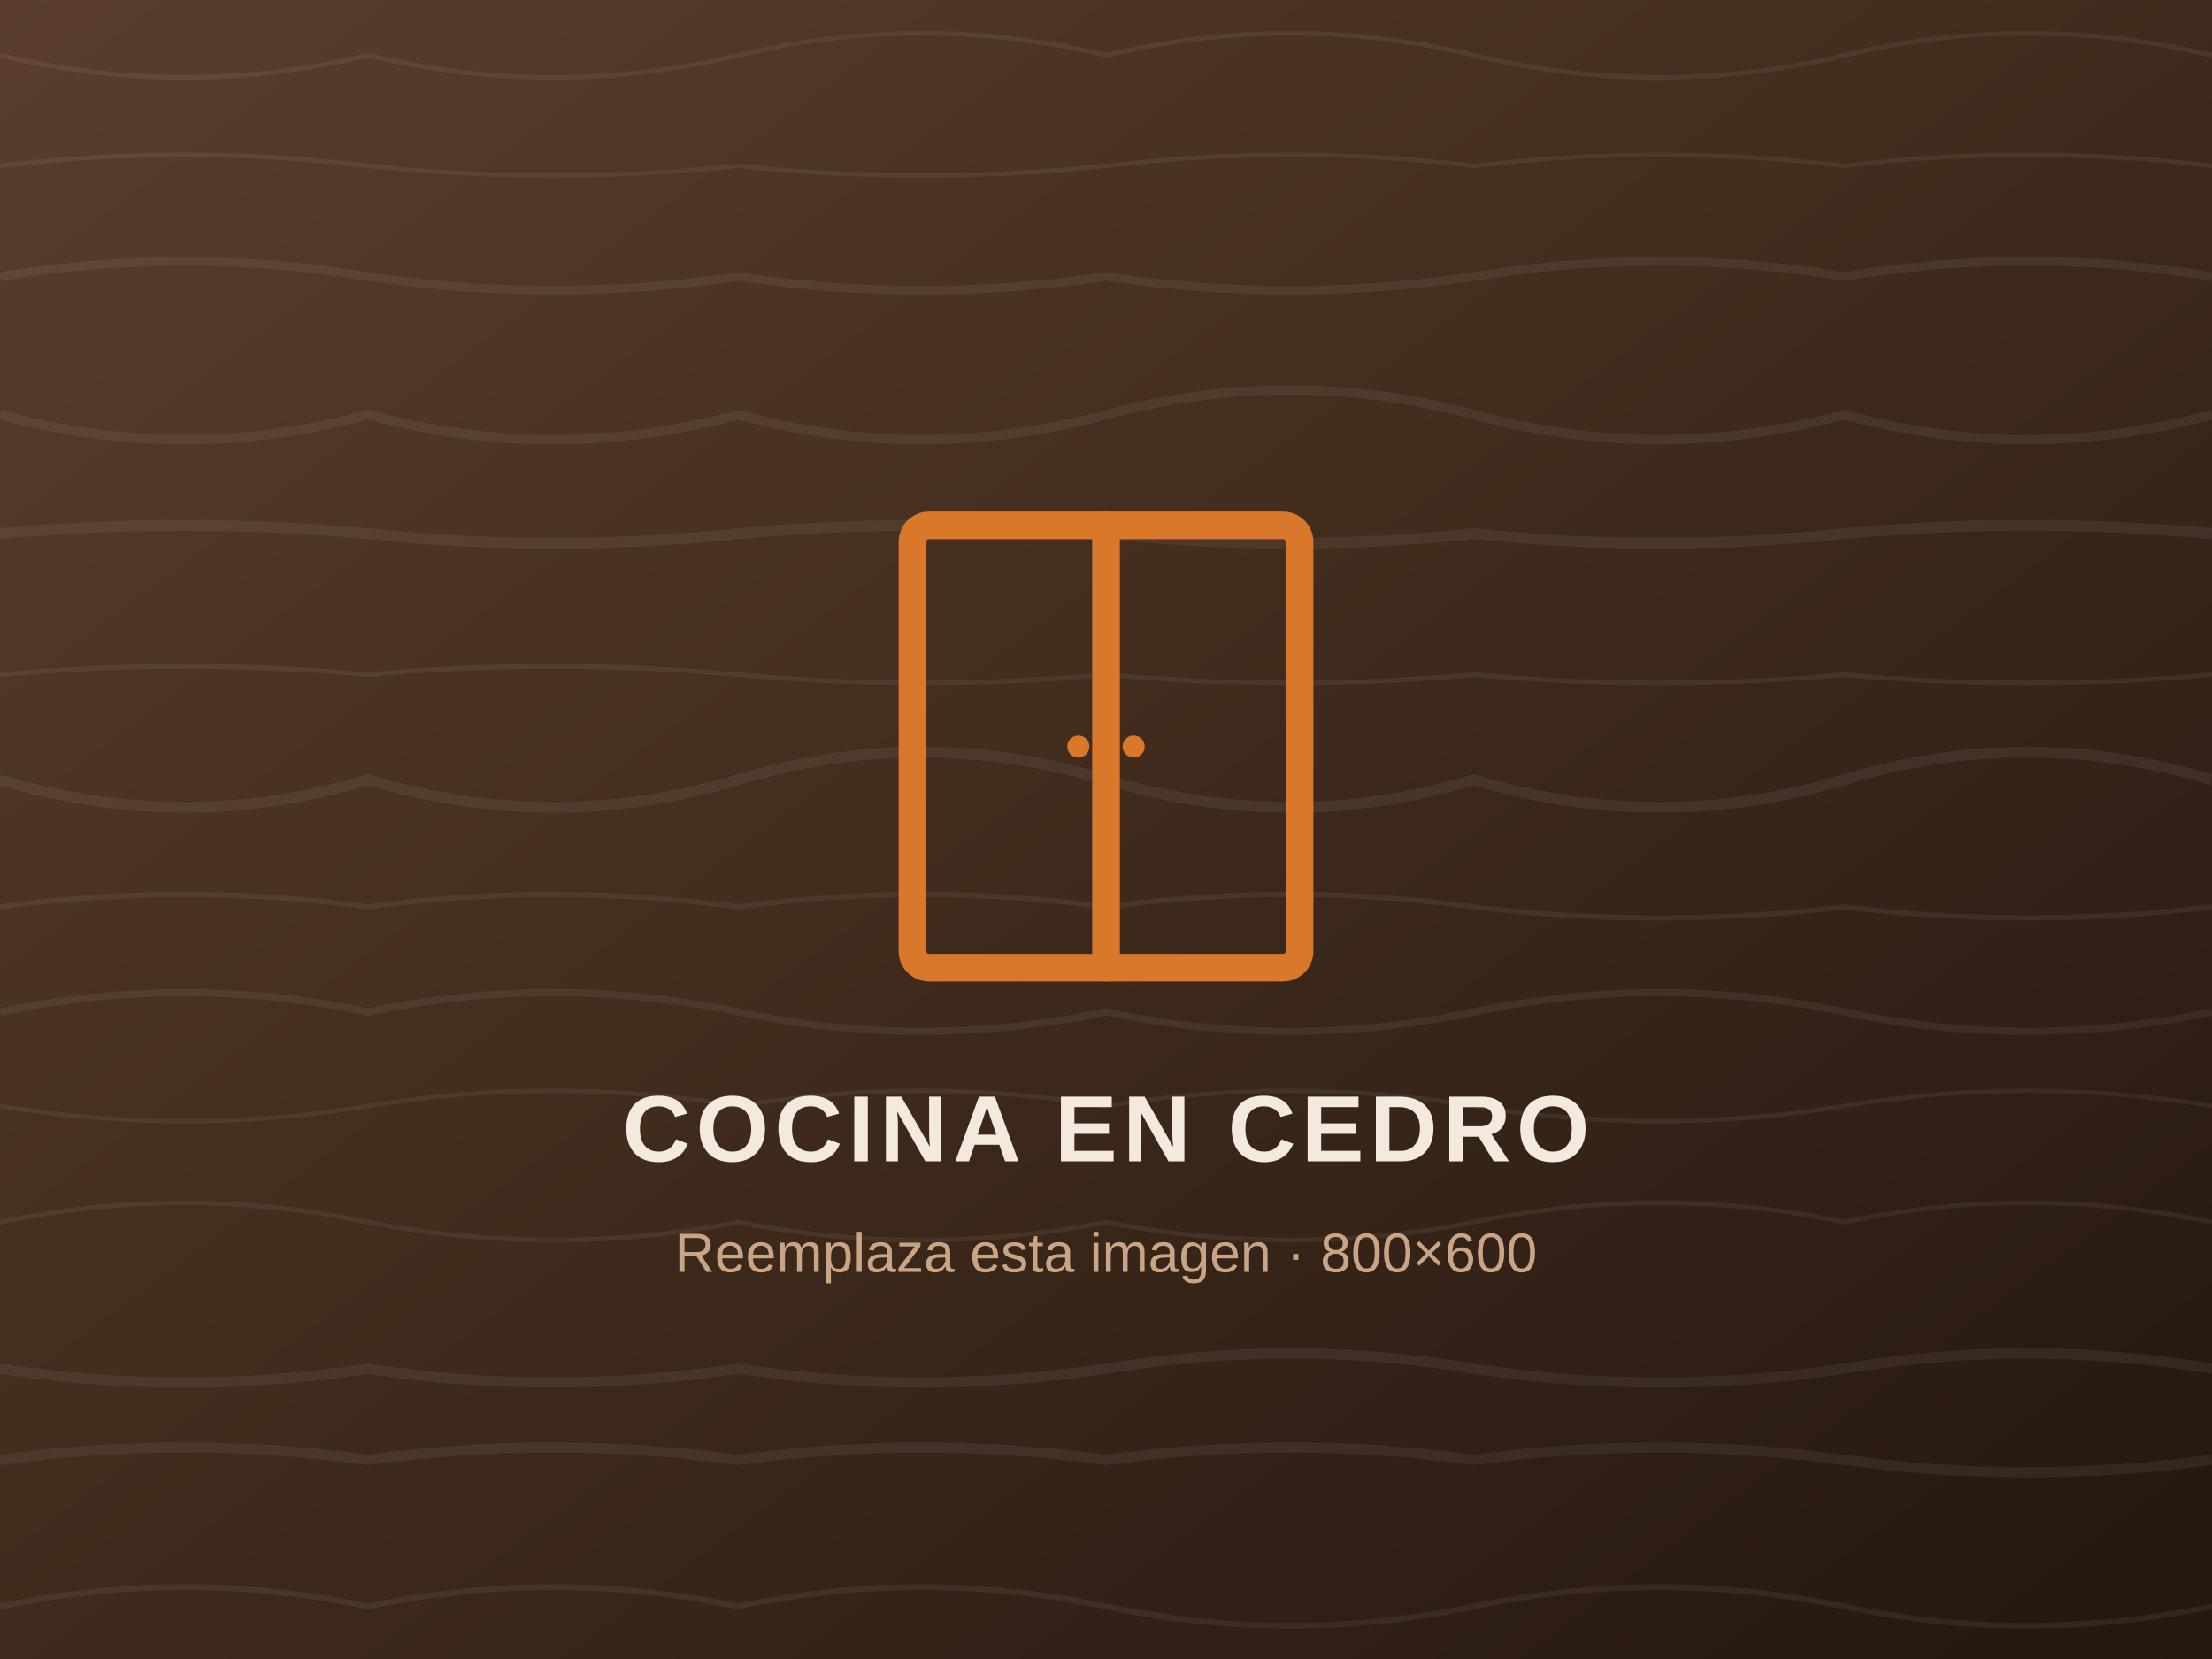
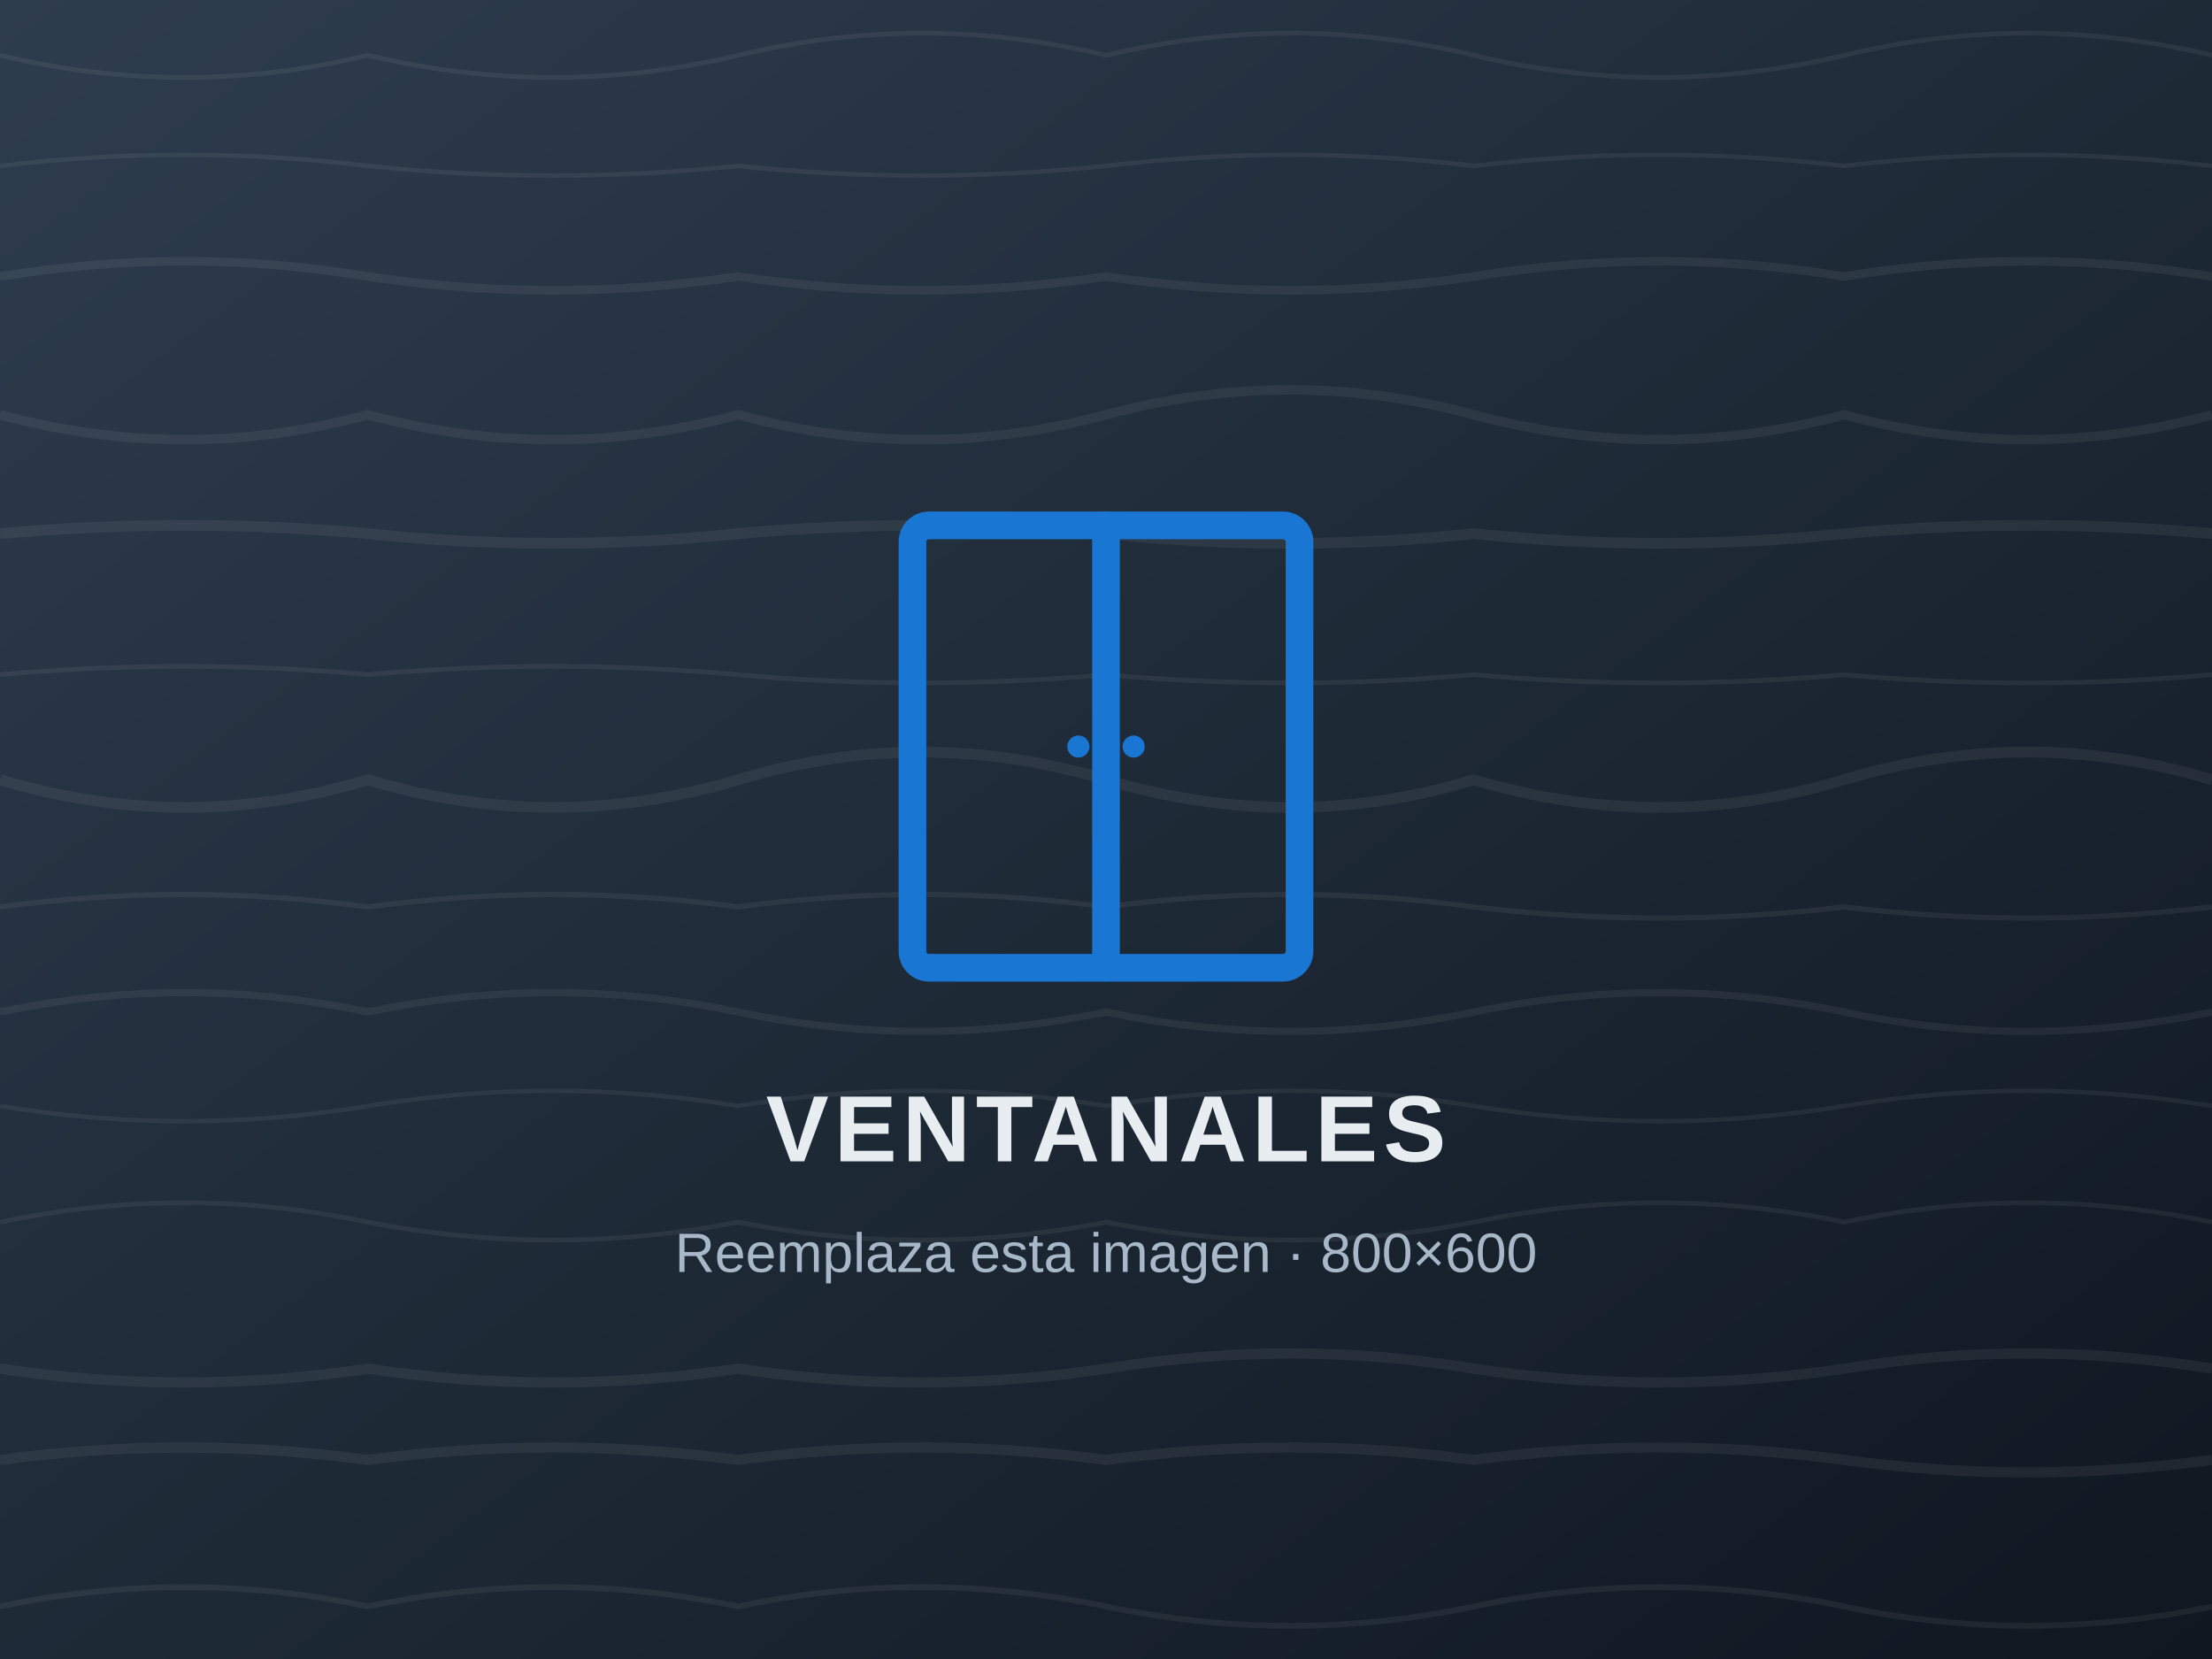
<svg xmlns="http://www.w3.org/2000/svg" viewBox="0 0 800 600" width="800" height="600">
  <defs>
    <linearGradient id="g" x1="0" y1="0" x2="1" y2="1">
-       <stop offset="0" stop-color="#5A3E2B" />
-       <stop offset="1" stop-color="#24170F" />
+       <stop offset="0" stop-color="#2E3D4E" />
+       <stop offset="1" stop-color="#0F1720" />
    </linearGradient>
  </defs>
  <rect width="800" height="600" fill="url(#g)" />
  <path d="M0 20 Q 67 36 133 20 Q 200 36 267 20 Q 333 4 400 20 Q 467 4 533 20 Q 600 36 667 20 Q 733 4 800 20 " fill="none" stroke="#FFFFFF" stroke-opacity="0.06" stroke-width="1.7" />
  <path d="M0 60 Q 67 52 133 60 Q 200 67 267 60 Q 333 67 400 60 Q 467 52 533 60 Q 600 52 667 60 Q 733 52 800 60 " fill="none" stroke="#FFFFFF" stroke-opacity="0.06" stroke-width="1.6" />
  <path d="M0 100 Q 67 89 133 100 Q 200 110 267 100 Q 333 110 400 100 Q 467 110 533 100 Q 600 89 667 100 Q 733 89 800 100 " fill="none" stroke="#FFFFFF" stroke-opacity="0.06" stroke-width="3.1" />
  <path d="M0 150 Q 67 168 133 150 Q 200 168 267 150 Q 333 168 400 150 Q 467 132 533 150 Q 600 168 667 150 Q 733 168 800 150 " fill="none" stroke="#FFFFFF" stroke-opacity="0.06" stroke-width="3.4" />
  <path d="M0 193 Q 67 187 133 193 Q 200 200 267 193 Q 333 187 400 193 Q 467 200 533 193 Q 600 200 667 193 Q 733 187 800 193 " fill="none" stroke="#FFFFFF" stroke-opacity="0.06" stroke-width="3.9" />
  <path d="M0 244 Q 67 238 133 244 Q 200 238 267 244 Q 333 250 400 244 Q 467 250 533 244 Q 600 250 667 244 Q 733 250 800 244 " fill="none" stroke="#FFFFFF" stroke-opacity="0.06" stroke-width="1.7" />
  <path d="M0 282 Q 67 302 133 282 Q 200 302 267 282 Q 333 262 400 282 Q 467 302 533 282 Q 600 302 667 282 Q 733 262 800 282 " fill="none" stroke="#FFFFFF" stroke-opacity="0.06" stroke-width="3.9" />
  <path d="M0 328 Q 67 319 133 328 Q 200 319 267 328 Q 333 319 400 328 Q 467 319 533 328 Q 600 336 667 328 Q 733 336 800 328 " fill="none" stroke="#FFFFFF" stroke-opacity="0.06" stroke-width="1.9" />
  <path d="M0 366 Q 67 352 133 366 Q 200 352 267 366 Q 333 380 400 366 Q 467 380 533 366 Q 600 352 667 366 Q 733 380 800 366 " fill="none" stroke="#FFFFFF" stroke-opacity="0.06" stroke-width="2.6" />
  <path d="M0 400 Q 67 411 133 400 Q 200 389 267 400 Q 333 389 400 400 Q 467 389 533 400 Q 600 411 667 400 Q 733 389 800 400 " fill="none" stroke="#FFFFFF" stroke-opacity="0.06" stroke-width="1.6" />
  <path d="M0 442 Q 67 428 133 442 Q 200 455 267 442 Q 333 455 400 442 Q 467 455 533 442 Q 600 428 667 442 Q 733 428 800 442 " fill="none" stroke="#FFFFFF" stroke-opacity="0.06" stroke-width="1.7" />
  <path d="M0 495 Q 67 505 133 495 Q 200 505 267 495 Q 333 505 400 495 Q 467 484 533 495 Q 600 505 667 495 Q 733 484 800 495 " fill="none" stroke="#FFFFFF" stroke-opacity="0.06" stroke-width="3.7" />
  <path d="M0 528 Q 67 519 133 528 Q 200 519 267 528 Q 333 519 400 528 Q 467 519 533 528 Q 600 519 667 528 Q 733 537 800 528 " fill="none" stroke="#FFFFFF" stroke-opacity="0.06" stroke-width="3.7" />
  <path d="M0 581 Q 67 567 133 581 Q 200 567 267 581 Q 333 567 400 581 Q 467 595 533 581 Q 600 567 667 581 Q 733 595 800 581 " fill="none" stroke="#FFFFFF" stroke-opacity="0.06" stroke-width="2.1" />
-   <g transform="translate(400 270) scale(1.000)" fill="none" stroke="#D9772B" stroke-width="10" stroke-linecap="round" stroke-linejoin="round">
+   <g transform="translate(400 270) scale(1.000)" fill="none" stroke="#1976D2" stroke-width="10" stroke-linecap="round" stroke-linejoin="round">
    <rect x="-70" y="-80" width="140" height="160" rx="6" />
    <path d="M0 -80 v160" />
-     <circle cx="-10" cy="0" r="4" fill="#D9772B" stroke="none" />
-     <circle cx="10" cy="0" r="4" fill="#D9772B" stroke="none" />
+     <circle cx="-10" cy="0" r="4" fill="#1976D2" stroke="none" />
+     <circle cx="10" cy="0" r="4" fill="#1976D2" stroke="none" />
  </g>
-   <text x="400" y="420" text-anchor="middle" font-family="Arial, Helvetica, sans-serif" font-size="34" font-weight="700" fill="#F3E9DC" letter-spacing="2">COCINA EN CEDRO</text>
-   <text x="400" y="460" text-anchor="middle" font-family="Arial, Helvetica, sans-serif" font-size="20" fill="#C9A585">Reemplaza esta imagen · 800×600</text>
+   <text x="400" y="420" text-anchor="middle" font-family="Arial, Helvetica, sans-serif" font-size="34" font-weight="700" fill="#E8EDF2" letter-spacing="2">VENTANALES</text>
+   <text x="400" y="460" text-anchor="middle" font-family="Arial, Helvetica, sans-serif" font-size="20" fill="#A9B8C8">Reemplaza esta imagen · 800×600</text>
</svg>
